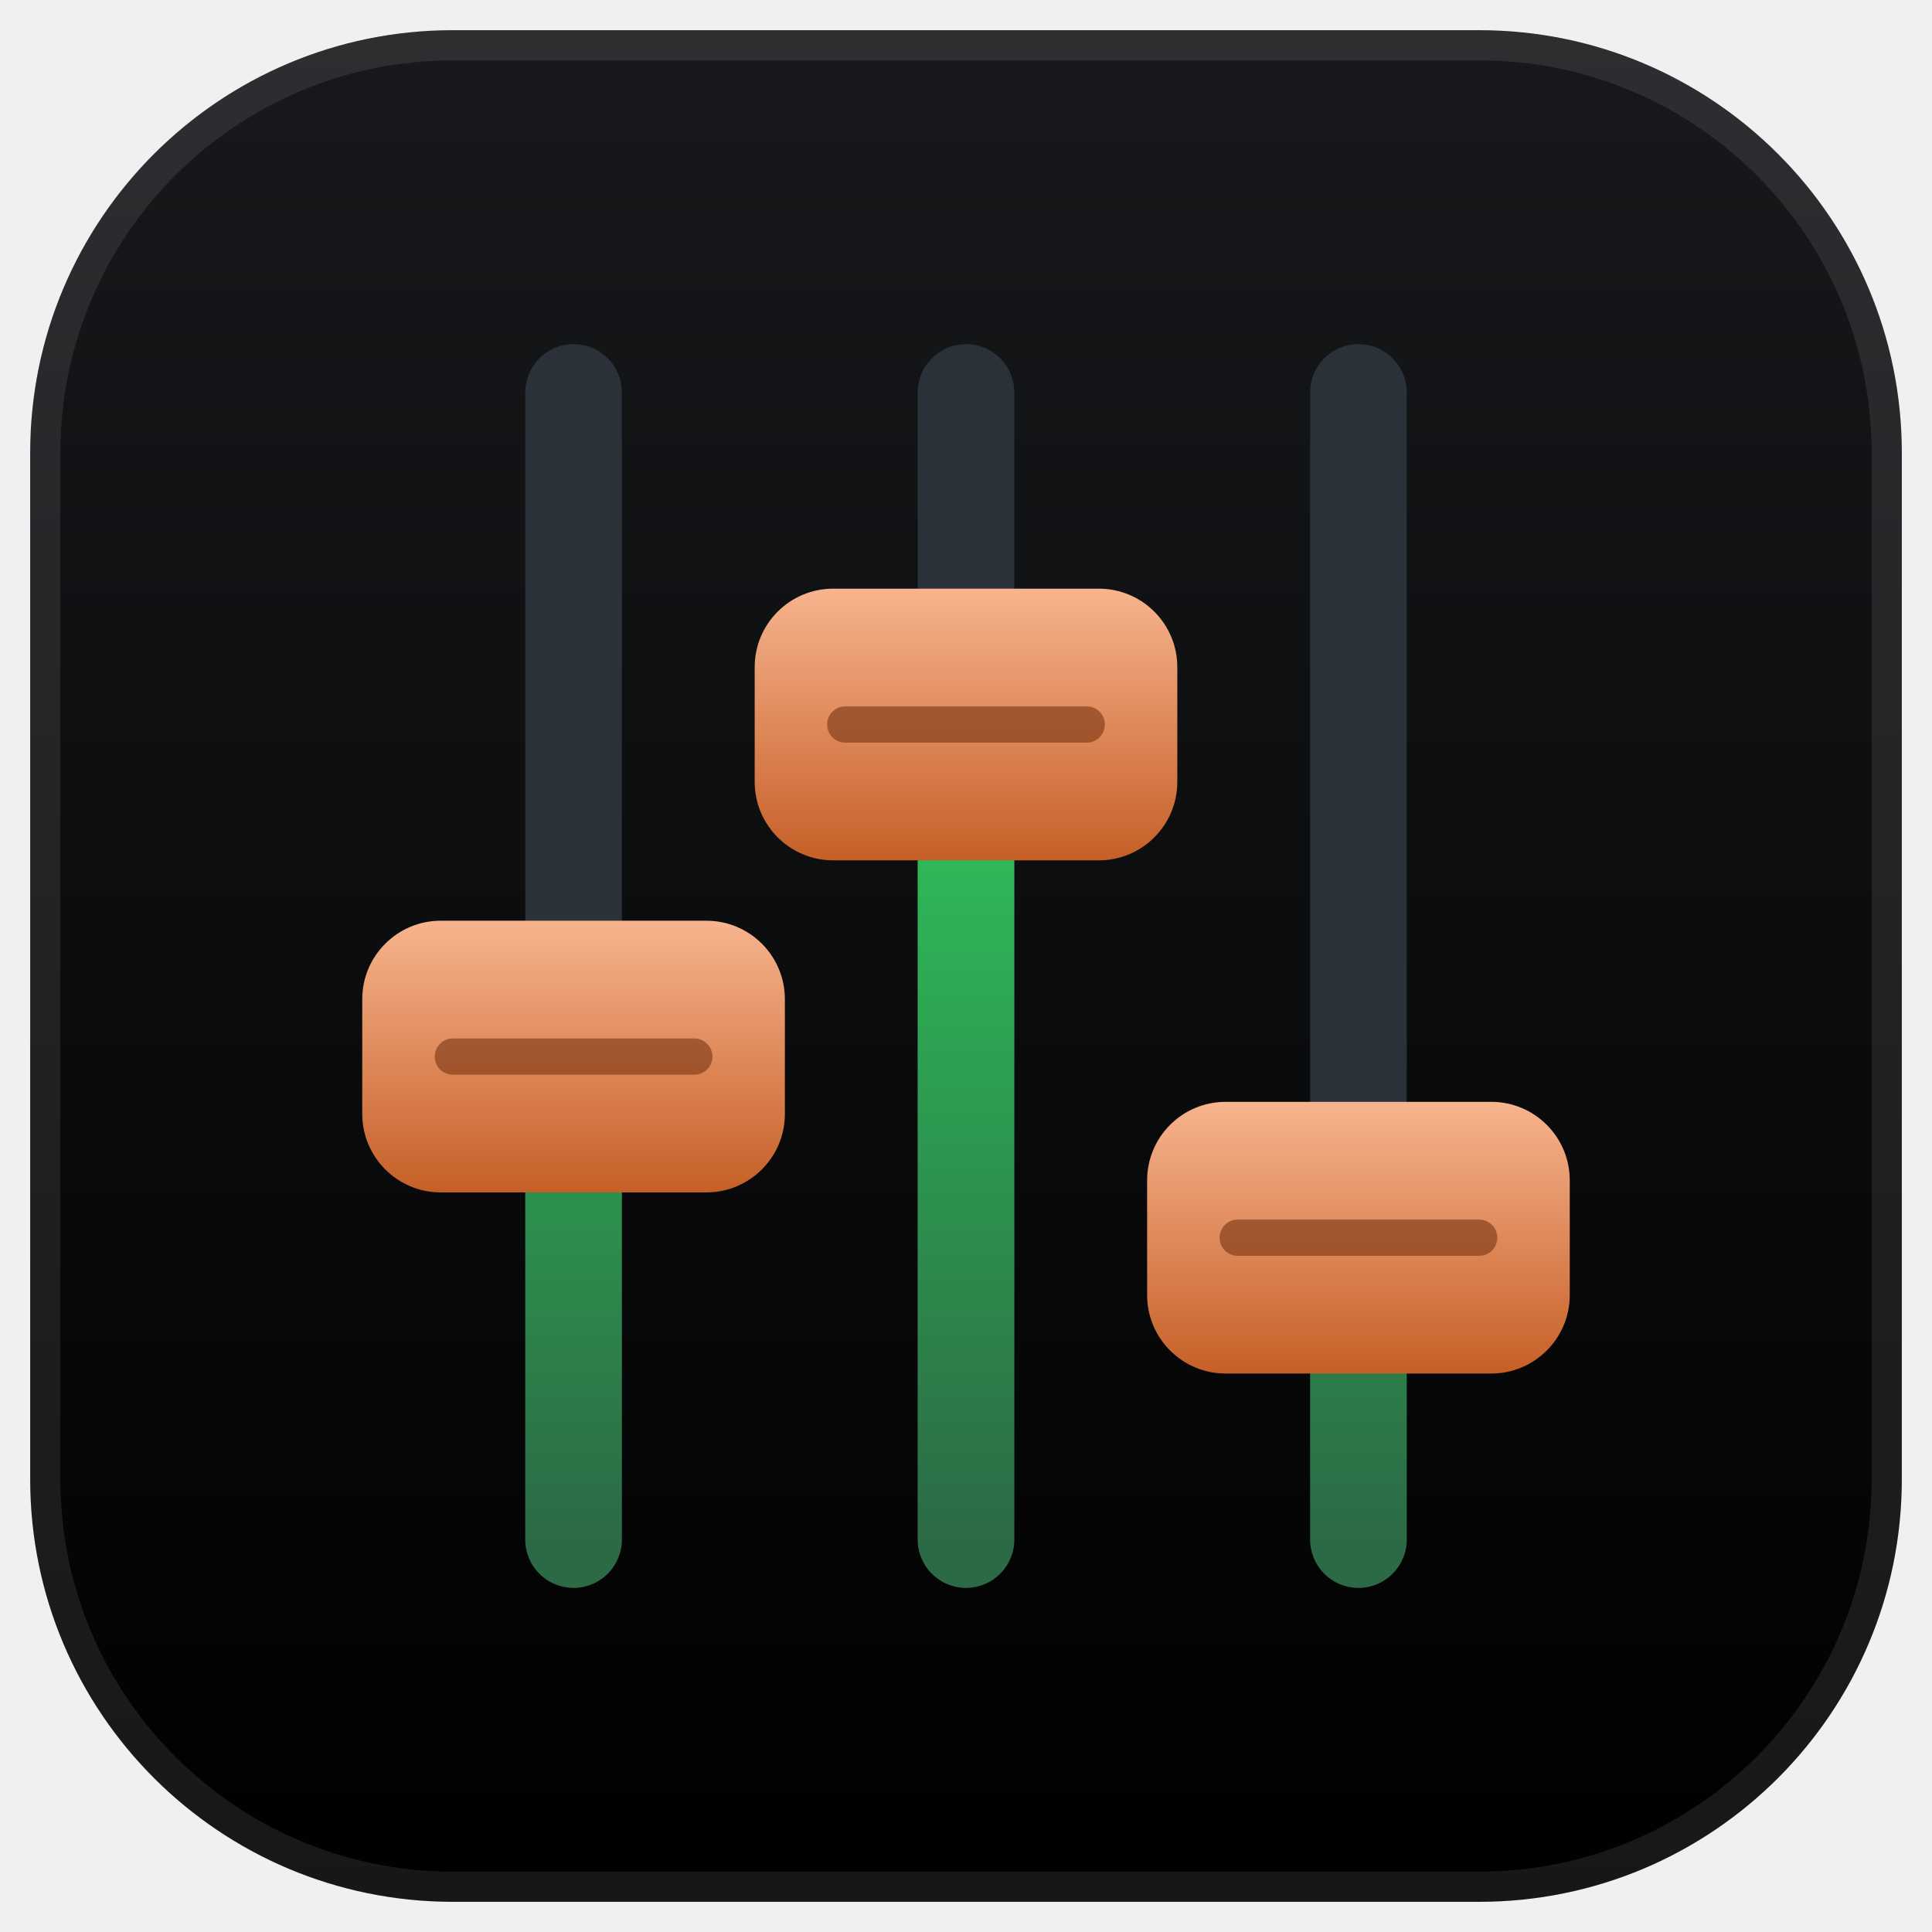
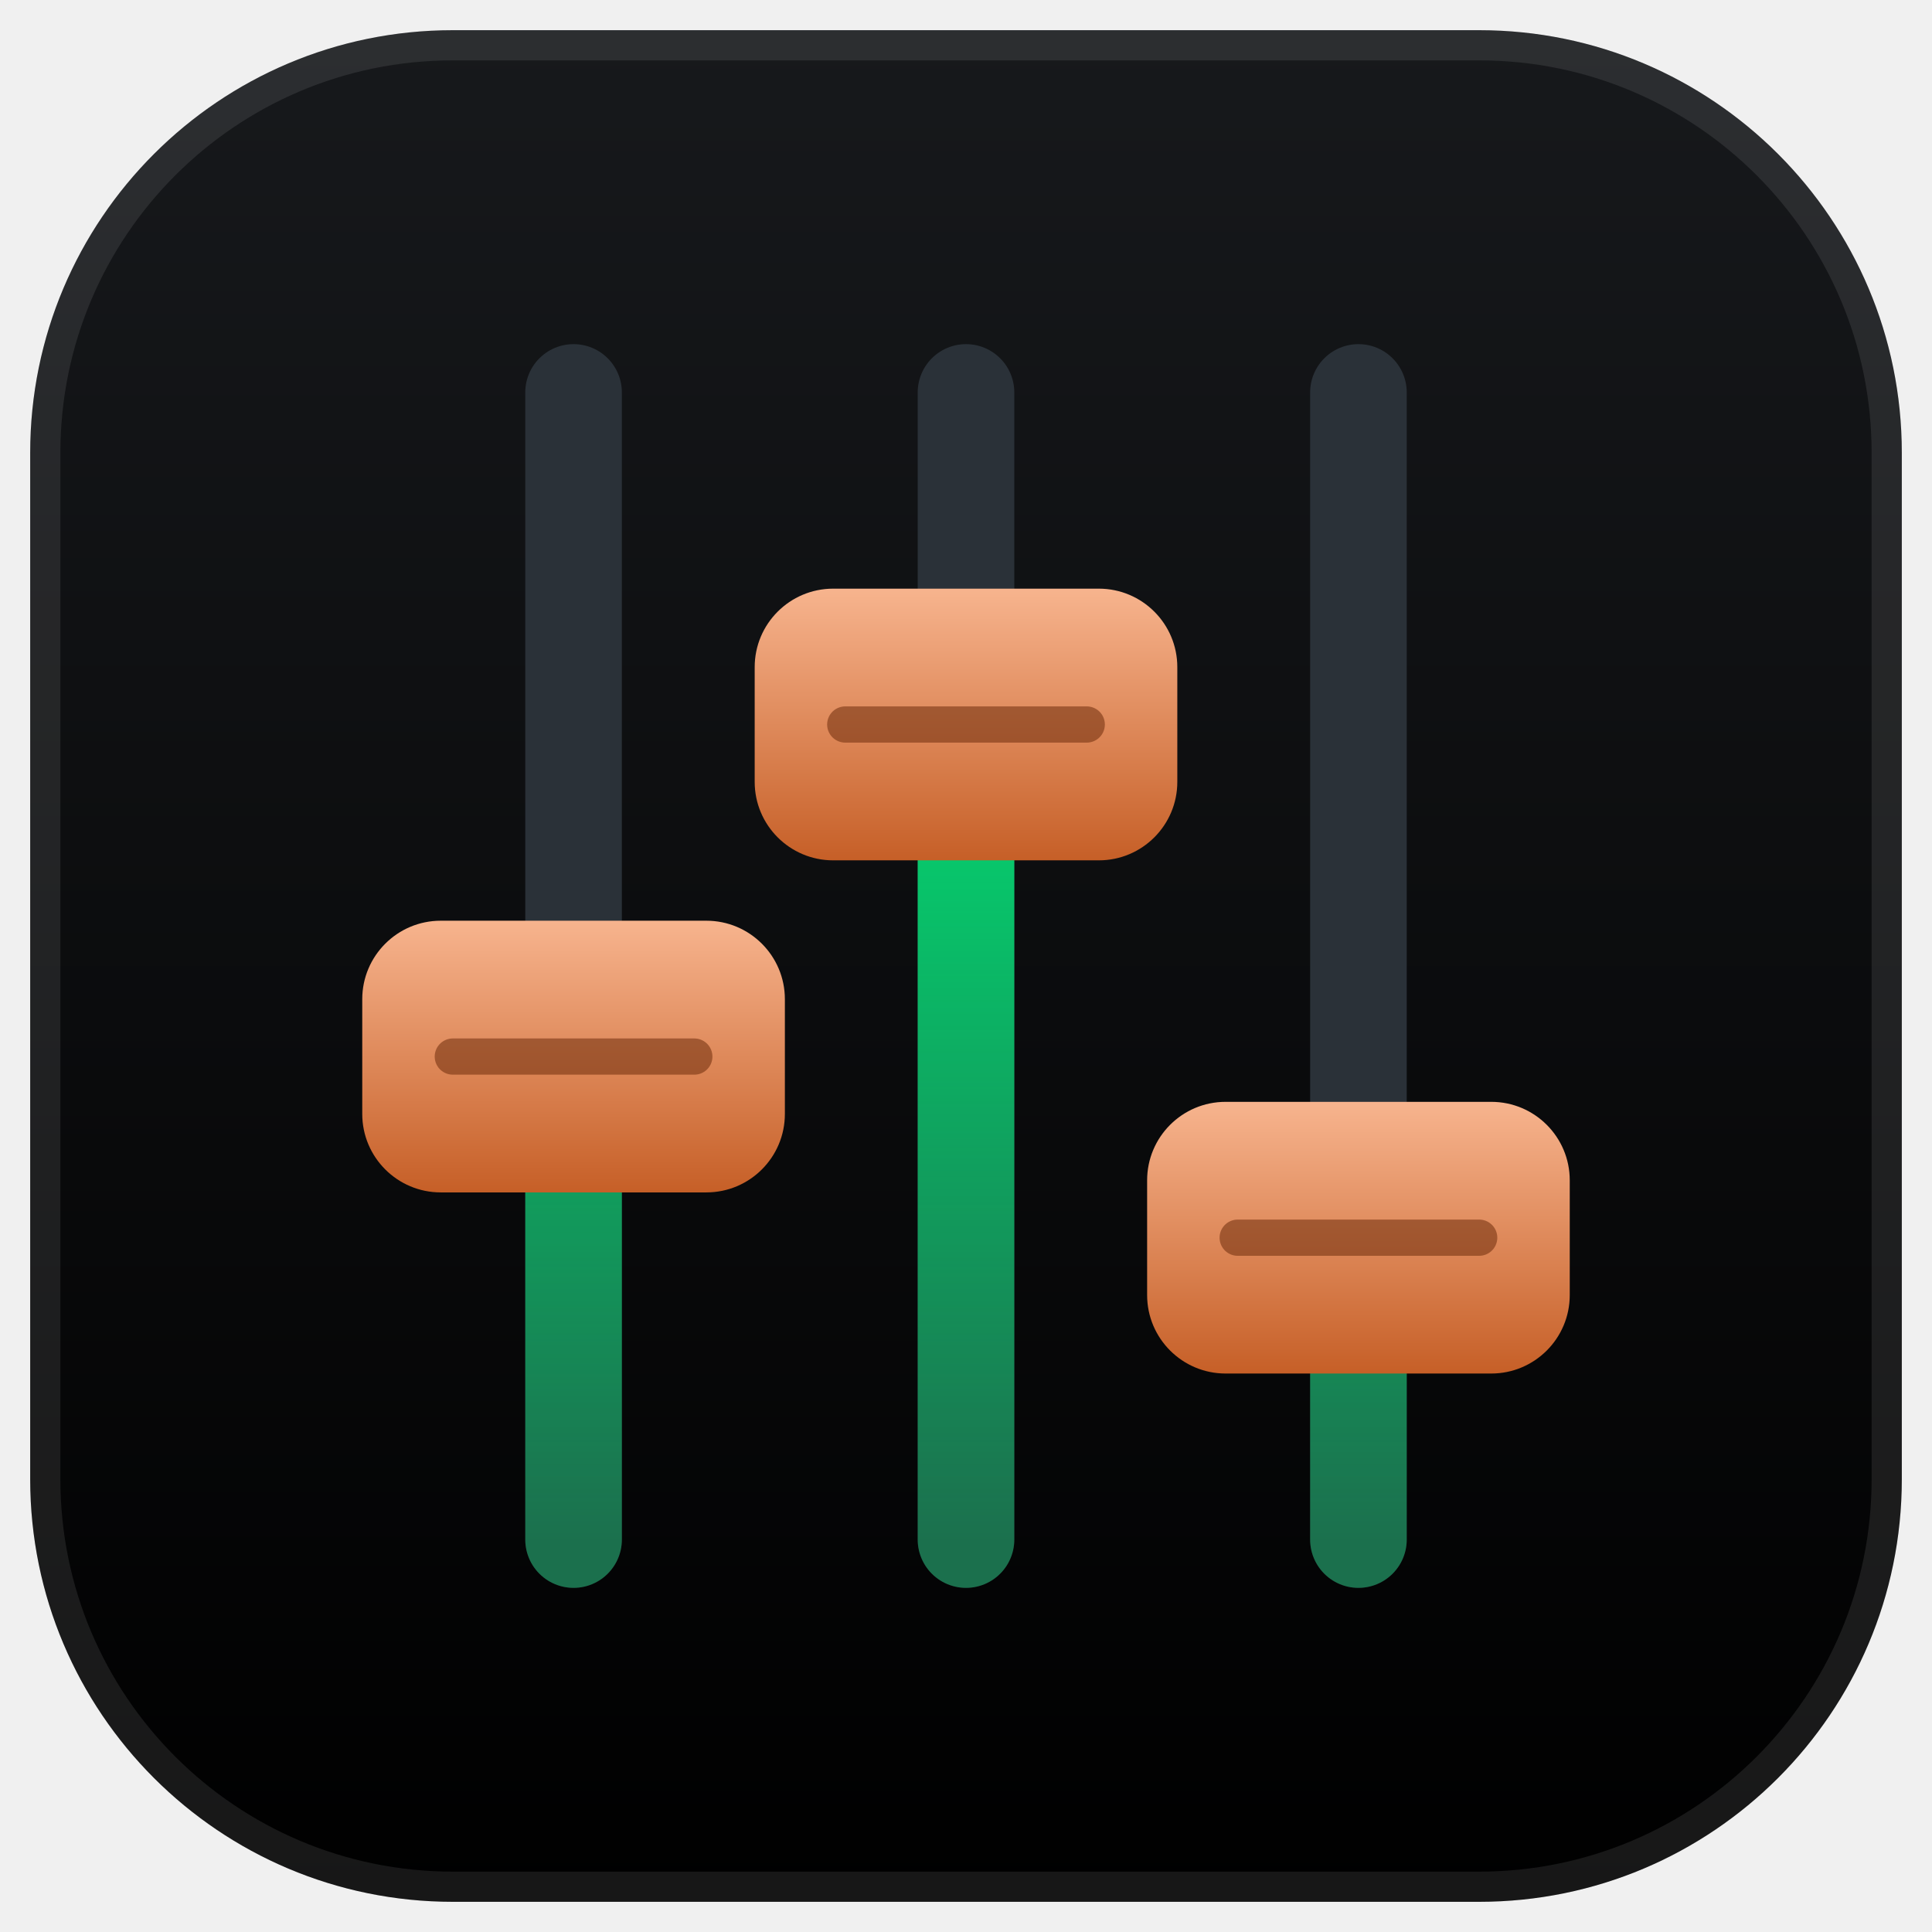
<svg xmlns="http://www.w3.org/2000/svg" viewBox="0 0 64 64" width="256" height="256" role="img" aria-label="Faderust Logo">
  <defs>
    <linearGradient id="bg" x1="0" y1="0" x2="0" y2="1">
      <stop offset="0" stop-color="#17191c" />
      <stop offset="1" stop-color="#000000" />
    </linearGradient>
    <linearGradient id="cap" x1="0" y1="0" x2="0" y2="1">
      <stop offset="0" stop-color="#f7b48e" />
      <stop offset="1" stop-color="#c65f27" />
    </linearGradient>
    <linearGradient id="signal" gradientUnits="userSpaceOnUse" x1="0" y1="20" x2="0" y2="51">
-       <stop offset="0" stop-color="#2fd45e" />
-       <stop offset="1" stop-color="#2fd45e" stop-opacity="0.35" />
+       <stop offset="0" stop-color="#00e676" />
+       <stop offset="1" stop-color="#00e676" stop-opacity="0.35" />
    </linearGradient>
  </defs>
  <rect x="1" y="1" width="62" height="62" rx="14" fill="url(#bg)" />
  <rect x="1.5" y="1.5" width="61" height="61" rx="13.5" fill="none" stroke="#fff" stroke-opacity="0.09" />
  <g stroke-width="3.2" stroke-linecap="round">
    <line x1="19" y1="13" x2="19" y2="51" stroke="#2a3138" />
    <line x1="32" y1="13" x2="32" y2="51" stroke="#2a3138" />
    <line x1="45" y1="13" x2="45" y2="51" stroke="#2a3138" />
    <line x1="19" y1="35" x2="19" y2="51" stroke="url(#signal)" />
    <line x1="32" y1="24" x2="32" y2="51" stroke="url(#signal)" />
    <line x1="45" y1="41" x2="45" y2="51" stroke="url(#signal)" />
  </g>
  <g fill="url(#cap)">
    <rect x="12" y="30.5" width="14" height="9" rx="2.6" />
    <rect x="25" y="19.5" width="14" height="9" rx="2.6" />
    <rect x="38" y="36.5" width="14" height="9" rx="2.6" />
  </g>
  <g stroke="#6e2c0c" stroke-opacity="0.55" stroke-width="1.2" stroke-linecap="round">
    <line x1="15" y1="35" x2="23" y2="35" />
    <line x1="28" y1="24" x2="36" y2="24" />
    <line x1="41" y1="41" x2="49" y2="41" />
  </g>
</svg>
